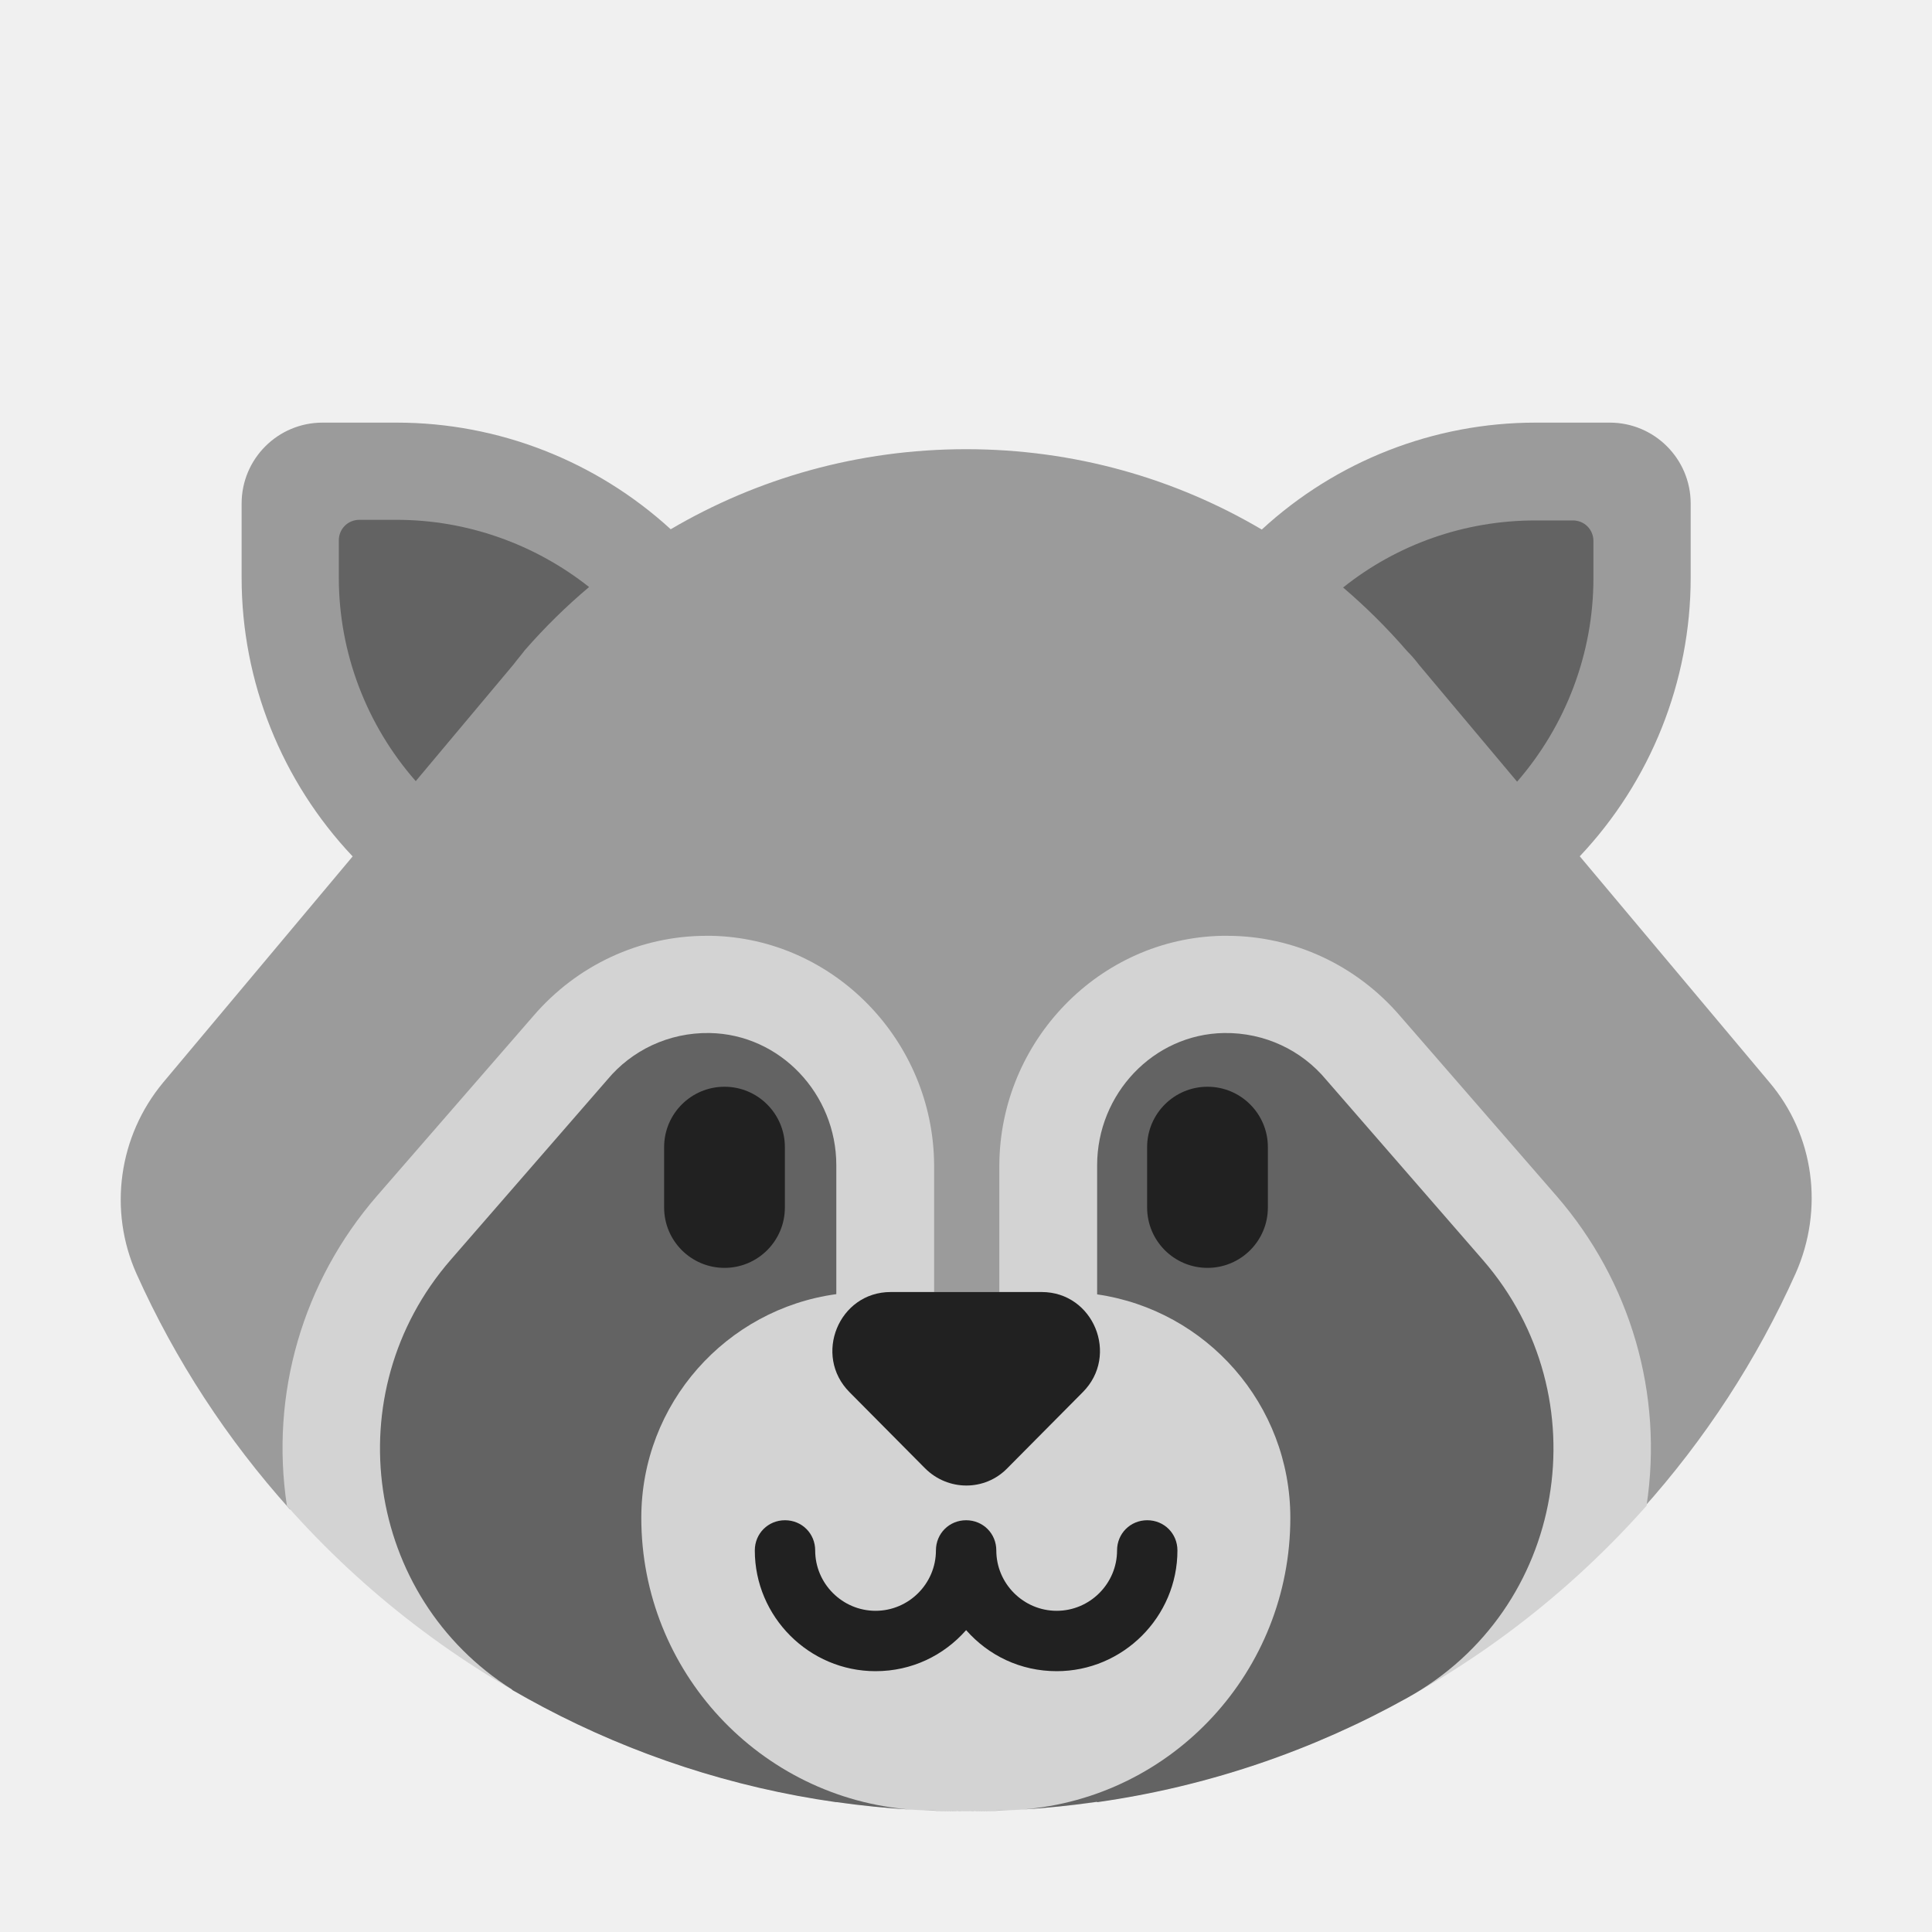
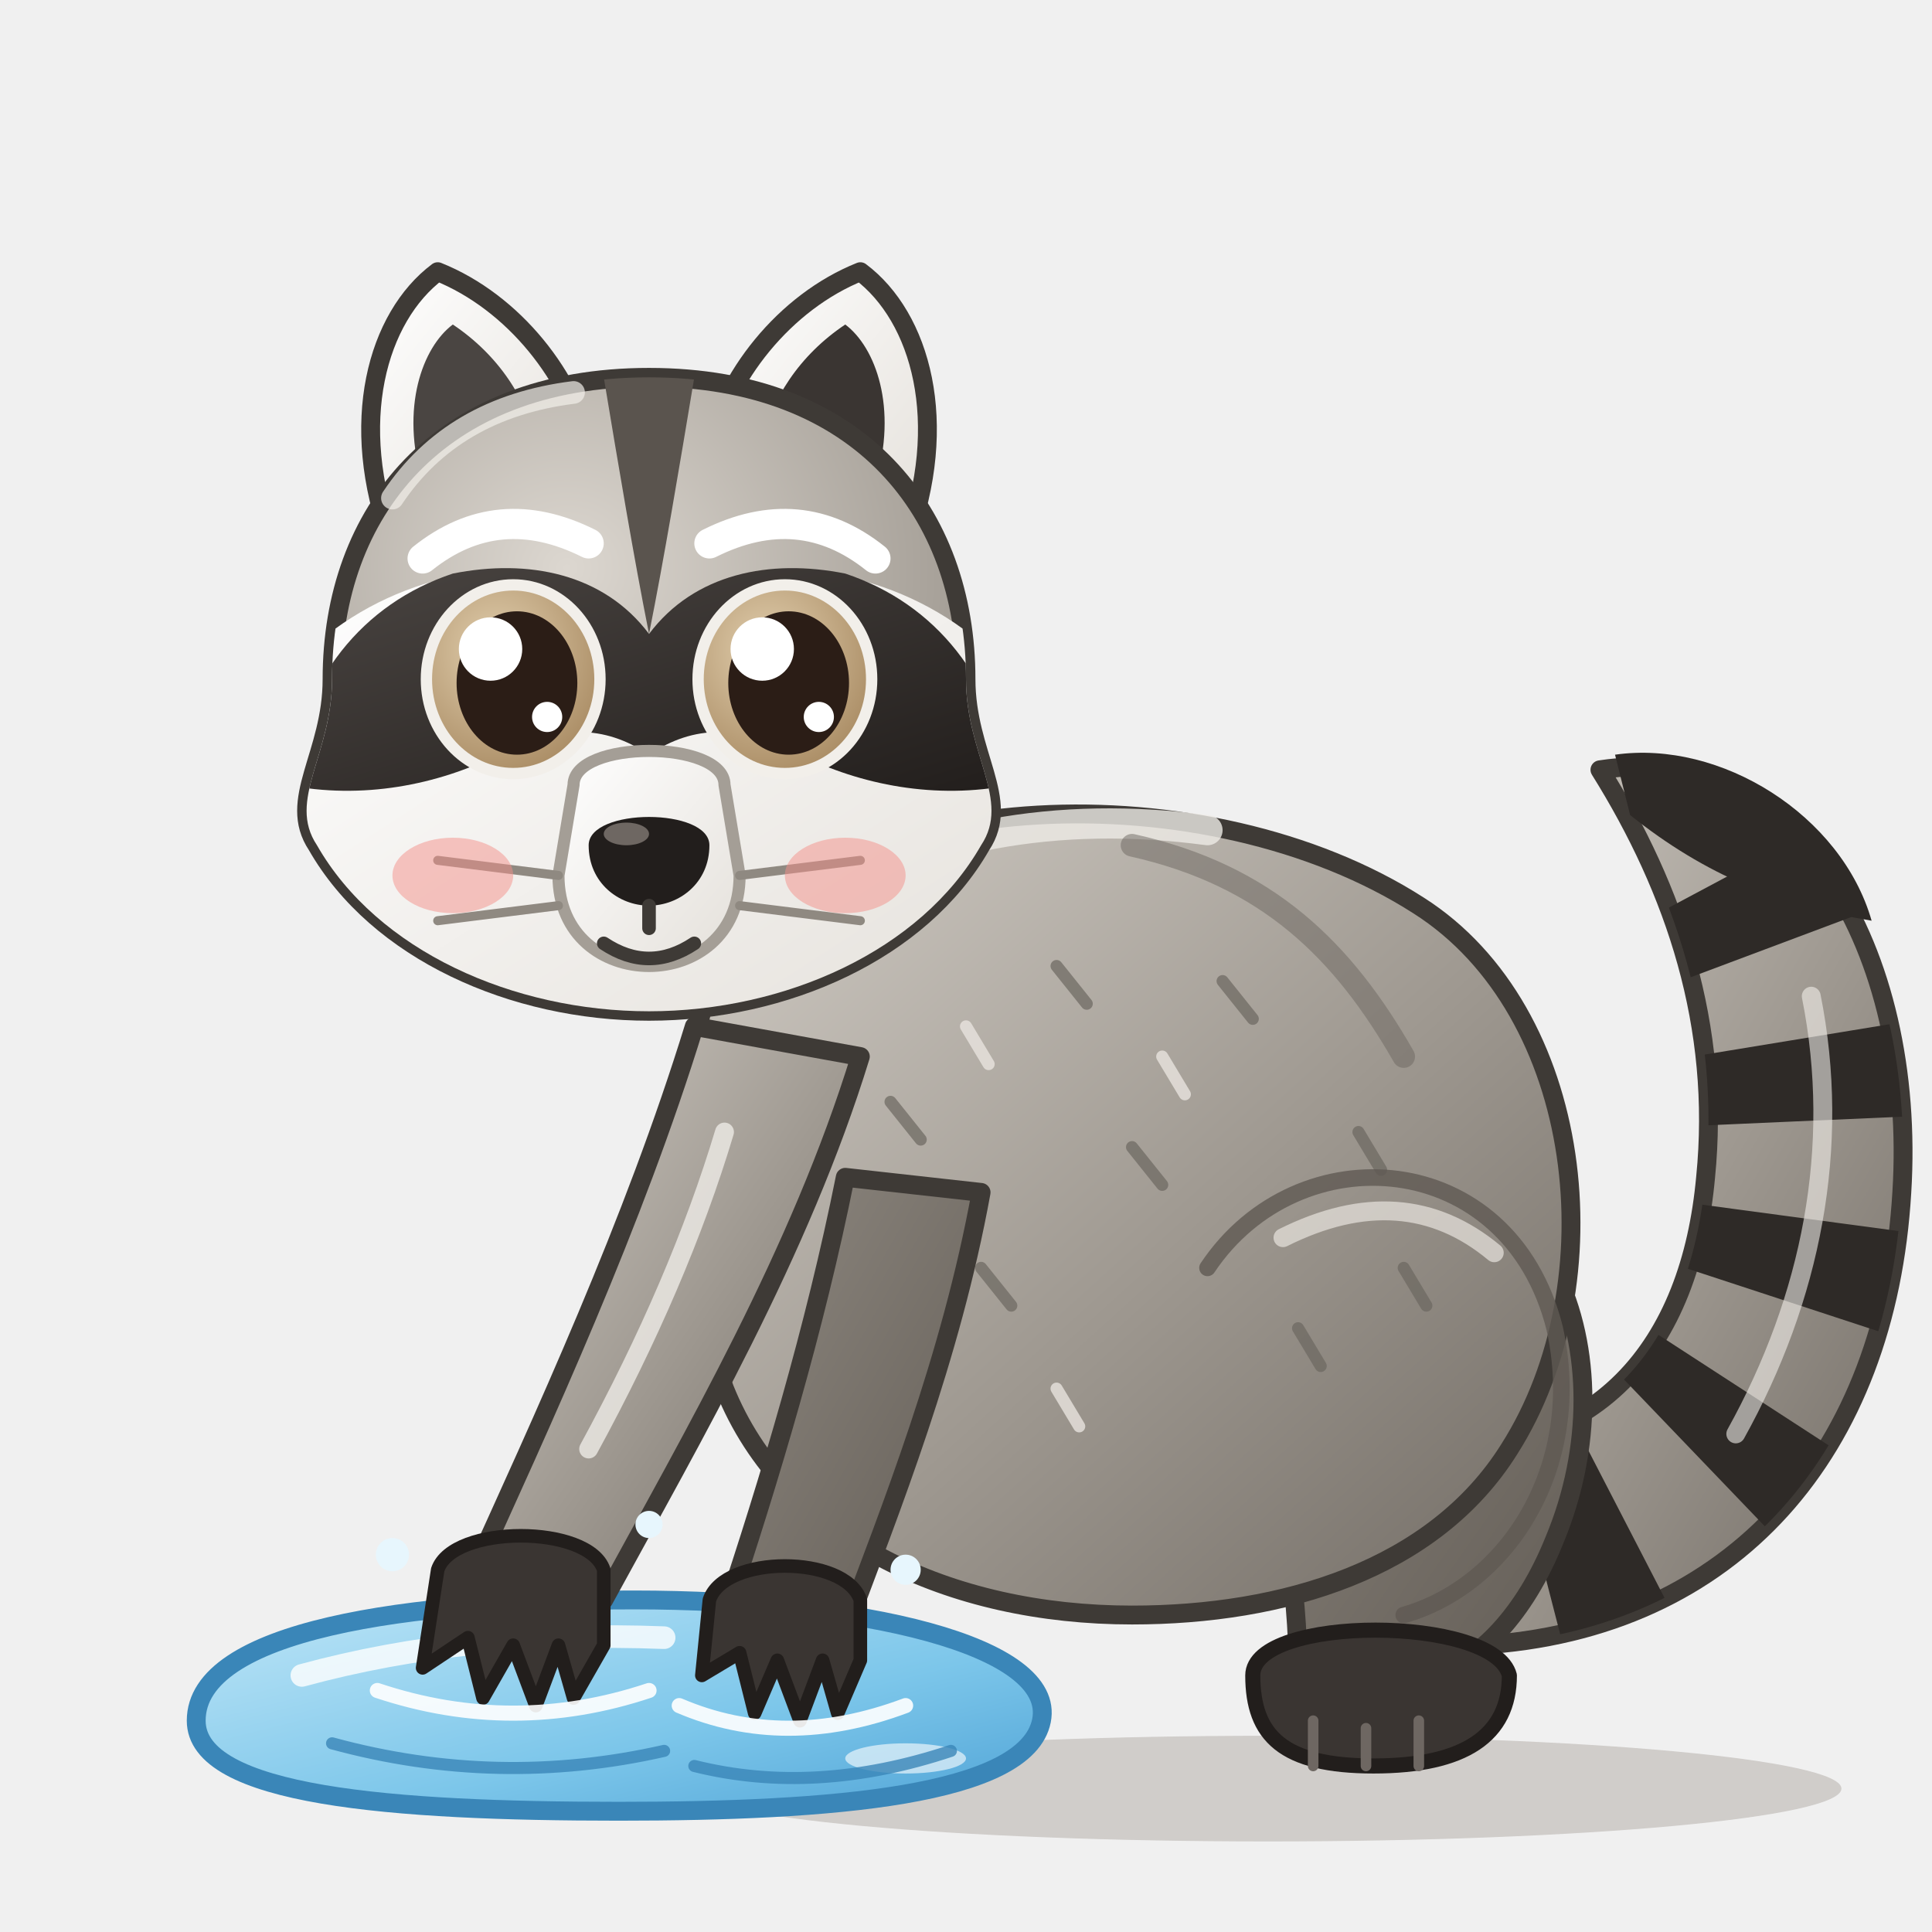
- <svg xmlns="http://www.w3.org/2000/svg" width="32" height="32" viewBox="0 0 32 32" fill="none">
-   <path d="M4.002 9.57V8.34C4.002 7.6 4.602 7 5.342 7H6.572C8.254 7 9.874 7.636 11.109 8.766C12.544 7.923 14.215 7.44 16.002 7.44C17.792 7.44 19.465 7.924 20.899 8.771C22.134 7.634 23.752 7 25.433 7H26.663C27.402 7 28.003 7.6 28.003 8.34V9.57C28.003 11.287 27.34 12.939 26.166 14.183L29.302 17.92C30.052 18.8 30.212 20.03 29.742 21.09C29.099 22.526 28.238 23.844 27.2 25H4.802C3.765 23.846 2.905 22.532 2.262 21.1C1.792 20.05 1.962 18.82 2.702 17.93L5.841 14.185C4.665 12.941 4.002 11.288 4.002 9.57Z" fill="#9B9B9B" />
-   <path d="M23.302 10.78C23.372 10.85 23.442 10.93 23.502 11.01L25.128 12.947C25.936 12.017 26.392 10.819 26.392 9.58V8.96C26.392 8.77 26.242 8.62 26.052 8.62H25.432C24.263 8.62 23.145 9.013 22.246 9.731C22.624 10.053 22.977 10.404 23.302 10.78Z" fill="#636363" />
-   <path d="M9.757 9.723C8.856 9.01 7.732 8.61 6.572 8.61H5.952C5.762 8.61 5.612 8.76 5.612 8.95V9.57C5.612 10.81 6.07 12.009 6.886 12.938L8.502 11.01C8.532 10.97 8.565 10.93 8.597 10.89C8.63 10.85 8.662 10.81 8.692 10.77C9.02 10.394 9.376 10.044 9.757 9.723Z" fill="#636363" />
-   <path d="M11.782 15.5H11.702C10.592 15.5 9.552 15.99 8.832 16.83L6.242 19.81C5.012 21.23 4.472 23.09 4.752 24.94C7.305 27.821 10.951 29.711 15.049 29.969C15.1 29.974 15.151 29.977 15.202 29.98C15.263 29.982 15.324 29.985 15.384 29.987C15.414 29.988 15.443 29.989 15.472 29.99C15.652 29.996 15.829 30 16.002 30C16.183 30 16.369 29.995 16.552 29.989V29.99C16.623 29.988 16.693 29.985 16.763 29.981C16.773 29.981 16.783 29.98 16.792 29.98C16.816 29.979 16.84 29.977 16.864 29.976C21.008 29.746 24.697 27.847 27.272 24.94C27.552 23.09 27.012 21.23 25.782 19.81L23.192 16.83C22.472 15.99 21.432 15.5 20.322 15.5H20.242C18.212 15.54 16.562 17.24 16.552 19.3V21.4H15.472V19.3C15.462 17.24 13.812 15.54 11.782 15.5Z" fill="#D3D3D3" />
-   <path d="M10.062 17.88C10.462 17.4 11.072 17.1 11.752 17.11C12.922 17.13 13.852 18.12 13.852 19.3V21.435C12.032 21.683 10.622 23.244 10.622 25.14C10.622 27.678 12.583 29.787 15.107 29.974C14.684 29.949 14.265 29.907 13.852 29.848V29.85C12.126 29.606 10.488 29.063 9.003 28.278C8.828 28.185 8.654 28.089 8.482 27.99V27.984C6.05 26.451 5.551 23.072 7.462 20.87L10.062 17.88Z" fill="#636363" />
-   <path d="M15.267 29.982C15.501 29.994 15.736 30 15.972 30C15.742 29.999 15.505 29.991 15.267 29.982Z" fill="#636363" />
-   <path d="M16.035 30C16.263 30 16.491 29.994 16.717 29.983C16.491 29.991 16.259 29.999 16.035 30Z" fill="#636363" />
-   <path d="M16.924 29.972C17.345 29.946 17.761 29.902 18.172 29.843V29.85C20.012 29.59 21.752 28.99 23.312 28.12C25.942 26.66 26.532 23.14 24.562 20.87L21.962 17.88C21.562 17.4 20.952 17.1 20.272 17.11C19.102 17.13 18.172 18.12 18.172 19.3V21.439C19.985 21.701 21.372 23.263 21.372 25.14C21.372 27.676 19.431 29.777 16.924 29.972Z" fill="#636363" />
-   <path d="M12 18C11.448 18 11 18.448 11 19V20C11 20.552 11.448 21 12 21C12.552 21 13 20.552 13 20V19C13 18.448 12.552 18 12 18Z" fill="#212121" />
-   <path d="M20 18C19.448 18 19 18.448 19 19V20C19 20.552 19.448 21 20 21C20.552 21 21 20.552 21 20V19C21 18.448 20.552 18 20 18Z" fill="#212121" />
-   <path d="M17.502 27.68C16.902 27.68 16.372 27.42 16.002 27C15.632 27.42 15.102 27.68 14.502 27.68C13.402 27.68 12.502 26.78 12.502 25.68C12.502 25.4 12.722 25.18 13.002 25.18C13.282 25.18 13.502 25.4 13.502 25.68C13.502 26.23 13.952 26.68 14.502 26.68C15.052 26.68 15.502 26.23 15.502 25.68C15.502 25.4 15.722 25.18 16.002 25.18C16.282 25.18 16.502 25.4 16.502 25.68C16.502 26.23 16.952 26.68 17.502 26.68C18.052 26.68 18.502 26.23 18.502 25.68C18.502 25.4 18.722 25.18 19.002 25.18C19.282 25.18 19.502 25.4 19.502 25.68C19.502 26.78 18.602 27.68 17.502 27.68Z" fill="#212121" />
-   <path d="M15.322 24.32L14.072 23.06C13.463 22.45 13.893 21.4 14.752 21.4H17.253C18.113 21.4 18.543 22.45 17.933 23.06L16.683 24.32C16.312 24.7 15.703 24.7 15.322 24.32Z" fill="#212121" />
+ <svg xmlns="http://www.w3.org/2000/svg" viewBox="0 0 256 256">
+   <defs>
+     <linearGradient id="guaxinim-pelo" x1="0" y1="0" x2="1" y2="1">
+       <stop offset="0" stop-color="#d2cdc6" />
+       <stop offset="0.55" stop-color="#9e9890" />
+       <stop offset="1" stop-color="#716b64" />
+     </linearGradient>
+     <linearGradient id="guaxinim-pelo2" x1="0" y1="0" x2="1" y2="1">
+       <stop offset="0" stop-color="#8f8981" />
+       <stop offset="1" stop-color="#635d56" />
+     </linearGradient>
+     <radialGradient id="guaxinim-cabeca" cx="0.38" cy="0.3" r="0.85">
+       <stop offset="0" stop-color="#dcd7d0" />
+       <stop offset="0.65" stop-color="#a7a199" />
+       <stop offset="1" stop-color="#7c766f" />
+     </radialGradient>
+     <linearGradient id="guaxinim-branco" x1="0" y1="0" x2="1" y2="1">
+       <stop offset="0" stop-color="#ffffff" />
+       <stop offset="1" stop-color="#e4e0da" />
+     </linearGradient>
+     <linearGradient id="guaxinim-preto" x1="0" y1="0" x2="1" y2="1">
+       <stop offset="0" stop-color="#4a4542" />
+       <stop offset="1" stop-color="#221e1c" />
+     </linearGradient>
+     <linearGradient id="guaxinim-agua" x1="0" y1="0" x2="1" y2="1">
+       <stop offset="0" stop-color="#bfe6f7" />
+       <stop offset="0.6" stop-color="#7cc6ea" />
+       <stop offset="1" stop-color="#4fa3d6" />
+     </linearGradient>
+     <radialGradient id="guaxinim-iris" cx="0.4" cy="0.35" r="0.7">
+       <stop offset="0" stop-color="#e2cfae" />
+       <stop offset="1" stop-color="#a88a62" />
+     </radialGradient>
+     <clipPath id="guaxinim-clip-cauda">
+       <path d="M186 192 C212 194 224 178 226 156 C228 136 222 118 212 102 C238 98 254 126 252 158 C250 192 230 216 196 218 Z" />
+     </clipPath>
+     <clipPath id="guaxinim-clip-cabeca">
+       <path d="M86 50 C114 50 128 68 128 90 C128 100 134 106 130 112 C122 126 104 134 86 134 C68 134 50 126 42 112 C38 106 44 100 44 90 C44 68 58 50 86 50 Z" />
+     </clipPath>
+   </defs>
+   <g id="sombra">
+     <ellipse cx="168" cy="237" rx="76" ry="7" fill="#3b2a1a" opacity="0.18" />
+   </g>
+   <g id="poca" stroke-linejoin="round" stroke-linecap="round">
+     <path d="M26 228 C26 216 54 212 84 212 C114 212 140 218 138 228 C136 238 110 240 82 240 C52 240 26 238 26 228 Z" fill="url(#guaxinim-agua)" stroke="#3a86b8" stroke-width="2.5" />
+     <path d="M40 222 Q62 216 88 217" fill="none" stroke="#ffffff" stroke-width="3" opacity="0.8" />
+     <ellipse cx="120" cy="233" rx="8" ry="2" fill="#ffffff" opacity="0.6" />
+   </g>
+   <g id="cauda" stroke-linejoin="round" stroke-linecap="round">
+     <path d="M186 192 C212 194 224 178 226 156 C228 136 222 118 212 102 C238 98 254 126 252 158 C250 192 230 216 196 218 Z" fill="url(#guaxinim-pelo)" stroke="#3e3a36" stroke-width="2.5" />
+     <g clip-path="url(#guaxinim-clip-cauda)" fill="#2e2a27">
+       <path d="M212 237 L230 230 L199 170 L195 171 Z M248 217 L260 203 L203 166 L201 168 Z M269 183 L273 166 L206 157 L205 162 Z M274 147 L273 132 L206 143 L206 150 Z M268 113 L261 99 L201 131 L204 137 Z" />
+     </g>
+     <path d="M214 100 C228 98 244 108 248 122 C236 120 226 116 216 108 Z" fill="#2e2a27" />
+     <path d="M240 132 C244 152 240 172 230 190" fill="none" stroke="#f2efea" stroke-width="2.5" opacity="0.6" />
+   </g>
+   <g id="patas-tras" stroke-linejoin="round" stroke-linecap="round">
+     <path d="M176 154 C206 150 216 180 206 204 C202 214 196 220 190 222 L172 222 C172 210 170 198 166 190 C158 178 160 162 176 154 Z" fill="url(#guaxinim-pelo2)" stroke="#3e3a36" stroke-width="2.5" />
+     <path d="M166 222 C166 214 198 214 200 222 C200 230 194 234 182 234 C170 234 166 230 166 222 Z" fill="#3a3532" stroke="#221e1c" stroke-width="2" />
+     <path d="M174 228 v6 M181 229 v5 M188 228 v6" stroke="#6e6762" stroke-width="1.4" />
+   </g>
+   <g id="corpo" stroke-linejoin="round" stroke-linecap="round">
+     <path d="M96 126 C112 104 160 102 188 120 C210 134 214 170 200 192 C190 208 170 214 150 214 C126 214 104 204 96 184 C90 168 88 142 96 126 Z" fill="url(#guaxinim-pelo)" stroke="#3e3a36" stroke-width="2.5" />
+     <path d="M106 120 Q130 106 160 110" fill="none" stroke="#eeebe6" stroke-width="4" opacity="0.8" />
+     <path d="M150 112 C168 116 178 126 186 140" fill="none" stroke="#6b665f" stroke-width="3" opacity="0.5" />
+     <g fill="none" stroke="#6b665f" stroke-width="1.6" opacity="0.7">
+       <path d="M140 128 l4 5 M162 130 l4 5 M180 150 l3 5 M150 152 l4 5 M172 176 l3 5 M130 168 l4 5 M186 168 l3 5 M118 146 l4 5" />
+     </g>
+     <g fill="none" stroke="#e8e4de" stroke-width="1.6" opacity="0.8">
+       <path d="M128 136 l3 5 M154 140 l3 5 M140 184 l3 5" />
+     </g>
+     <path d="M160 168 C172 150 200 152 206 176 C210 194 200 210 186 214" fill="none" stroke="#5f5953" stroke-width="2.2" opacity="0.8" />
+     <path d="M170 164 Q186 156 198 166" fill="none" stroke="#e8e4de" stroke-width="2.5" opacity="0.7" />
+   </g>
+   <g id="bracos" stroke-linejoin="round" stroke-linecap="round">
+     <path d="M130 158 C126 180 118 200 112 216 L96 214 C102 196 108 176 112 156 Z" fill="url(#guaxinim-pelo2)" stroke="#3e3a36" stroke-width="2.5" />
+     <path d="M114 140 C106 166 92 190 80 212 L62 210 C72 188 84 162 92 136 Z" fill="url(#guaxinim-pelo)" stroke="#3e3a36" stroke-width="2.5" />
+     <path d="M96 150 q-6 20 -18 42" fill="none" stroke="#eeebe6" stroke-width="2.5" opacity="0.8" />
+     <g fill="#3a3532" stroke="#221e1c" stroke-width="1.8">
+       <path d="M58 208 C60 202 78 202 80 208 L80 218 L76 225 L74 218 L71 226 L68 218 L64 225 L62 217 L56 221 Z" />
+       <path d="M94 212 C96 206 112 206 114 212 L114 220 L111 227 L109 220 L106 228 L103 220 L100 227 L98 219 L93 222 Z" />
+     </g>
+     <g fill="none" stroke="#ffffff" stroke-width="2" opacity="0.9">
+       <path d="M50 224 Q68 230 86 224 M90 226 Q104 232 120 226" />
+     </g>
+     <g fill="none" stroke="#3a86b8" stroke-width="1.6" opacity="0.8">
+       <path d="M44 231 Q66 237 88 232 M92 234 Q108 238 126 232" />
+     </g>
+     <g fill="#e7f6fd">
+       <circle cx="52" cy="206" r="2.2" />
+       <circle cx="86" cy="202" r="1.8" />
+       <circle cx="120" cy="208" r="2" />
+     </g>
+   </g>
+   <g id="cabeca" stroke-linejoin="round" stroke-linecap="round">
+     <path d="M52 72 C46 56 50 42 58 36 C68 40 76 50 78 60 Z" fill="url(#guaxinim-branco)" stroke="#3e3a36" stroke-width="2.5" />
+     <path d="M56 64 C53 54 56 46 60 43 C66 47 70 53 71 59 Z" fill="#4a4542" />
+     <path d="M120 72 C126 56 122 42 114 36 C104 40 96 50 94 60 Z" fill="url(#guaxinim-branco)" stroke="#3e3a36" stroke-width="2.5" />
+     <path d="M116 64 C119 54 116 46 112 43 C106 47 102 53 101 59 Z" fill="#3a3532" />
+     <path d="M86 50 C114 50 128 68 128 90 C128 100 134 106 130 112 C122 126 104 134 86 134 C68 134 50 126 42 112 C38 106 44 100 44 90 C44 68 58 50 86 50 Z" fill="url(#guaxinim-cabeca)" stroke="#3e3a36" stroke-width="2.5" />
+     <g clip-path="url(#guaxinim-clip-cabeca)">
+       <path d="M36 92 C44 80 60 74 72 76 C80 77 84 82 86 86 C88 82 92 77 100 76 C112 74 128 80 136 92 L136 140 L36 140 Z" fill="url(#guaxinim-branco)" />
+       <path d="M86 84 C80 76 70 74 60 76 C48 80 40 90 38 104 C48 106 58 104 66 100 C74 96 80 96 86 100 C92 96 98 96 106 100 C114 104 124 106 134 104 C132 90 124 80 112 76 C102 74 92 76 86 84 Z" fill="url(#guaxinim-preto)" />
+       <path d="M80 50 C82 62 84 74 86 84 C88 74 90 62 92 50 Z" fill="#5a544e" />
+     </g>
+     <path d="M56 74 Q66 66 78 72 M94 72 Q106 66 116 74" fill="none" stroke="#ffffff" stroke-width="4" />
+     <path d="M52 66 Q60 54 76 52" fill="none" stroke="#f2efea" stroke-width="3" opacity="0.7" />
+     <path d="M76 104 C76 98 96 98 96 104 L98 116 C98 124 92 128 86 128 C80 128 74 124 74 116 Z" fill="url(#guaxinim-branco)" stroke="#a49e96" stroke-width="1.6" />
+     <path d="M78 112 C78 107 94 107 94 112 C94 117 90 120 86 120 C82 120 78 117 78 112 Z" fill="#221e1c" />
+     <ellipse cx="83" cy="110.5" rx="3" ry="1.5" fill="#6e6762" />
+     <path d="M86 120 v3 M80 125 Q86 129 92 125" fill="none" stroke="#3e3a36" stroke-width="1.8" />
+     <g fill="none" stroke="#8f8981" stroke-width="1.2">
+       <path d="M74 116 L58 114 M74 120 L58 122 M98 116 L114 114 M98 120 L114 122" />
+     </g>
+     <ellipse cx="60" cy="116" rx="8" ry="5" fill="#f4908a" opacity="0.5" />
+     <ellipse cx="112" cy="116" rx="8" ry="5" fill="#f4908a" opacity="0.5" />
+   </g>
+   <g id="olhos">
+     <ellipse cx="68" cy="90" rx="11.5" ry="12.5" fill="url(#guaxinim-iris)" stroke="#f2efea" stroke-width="1.5" />
+     <ellipse cx="104" cy="90" rx="11.5" ry="12.5" fill="url(#guaxinim-iris)" stroke="#f2efea" stroke-width="1.5" />
+     <ellipse cx="68.5" cy="90.5" rx="8" ry="9.5" fill="#2b1d16" />
+     <ellipse cx="104.5" cy="90.5" rx="8" ry="9.5" fill="#2b1d16" />
+     <circle cx="65" cy="86" r="4.2" fill="#fff" />
+     <circle cx="72.5" cy="95" r="2" fill="#fff" />
+     <circle cx="101" cy="86" r="4.2" fill="#fff" />
+     <circle cx="108.5" cy="95" r="2" fill="#fff" />
+   </g>
</svg>
